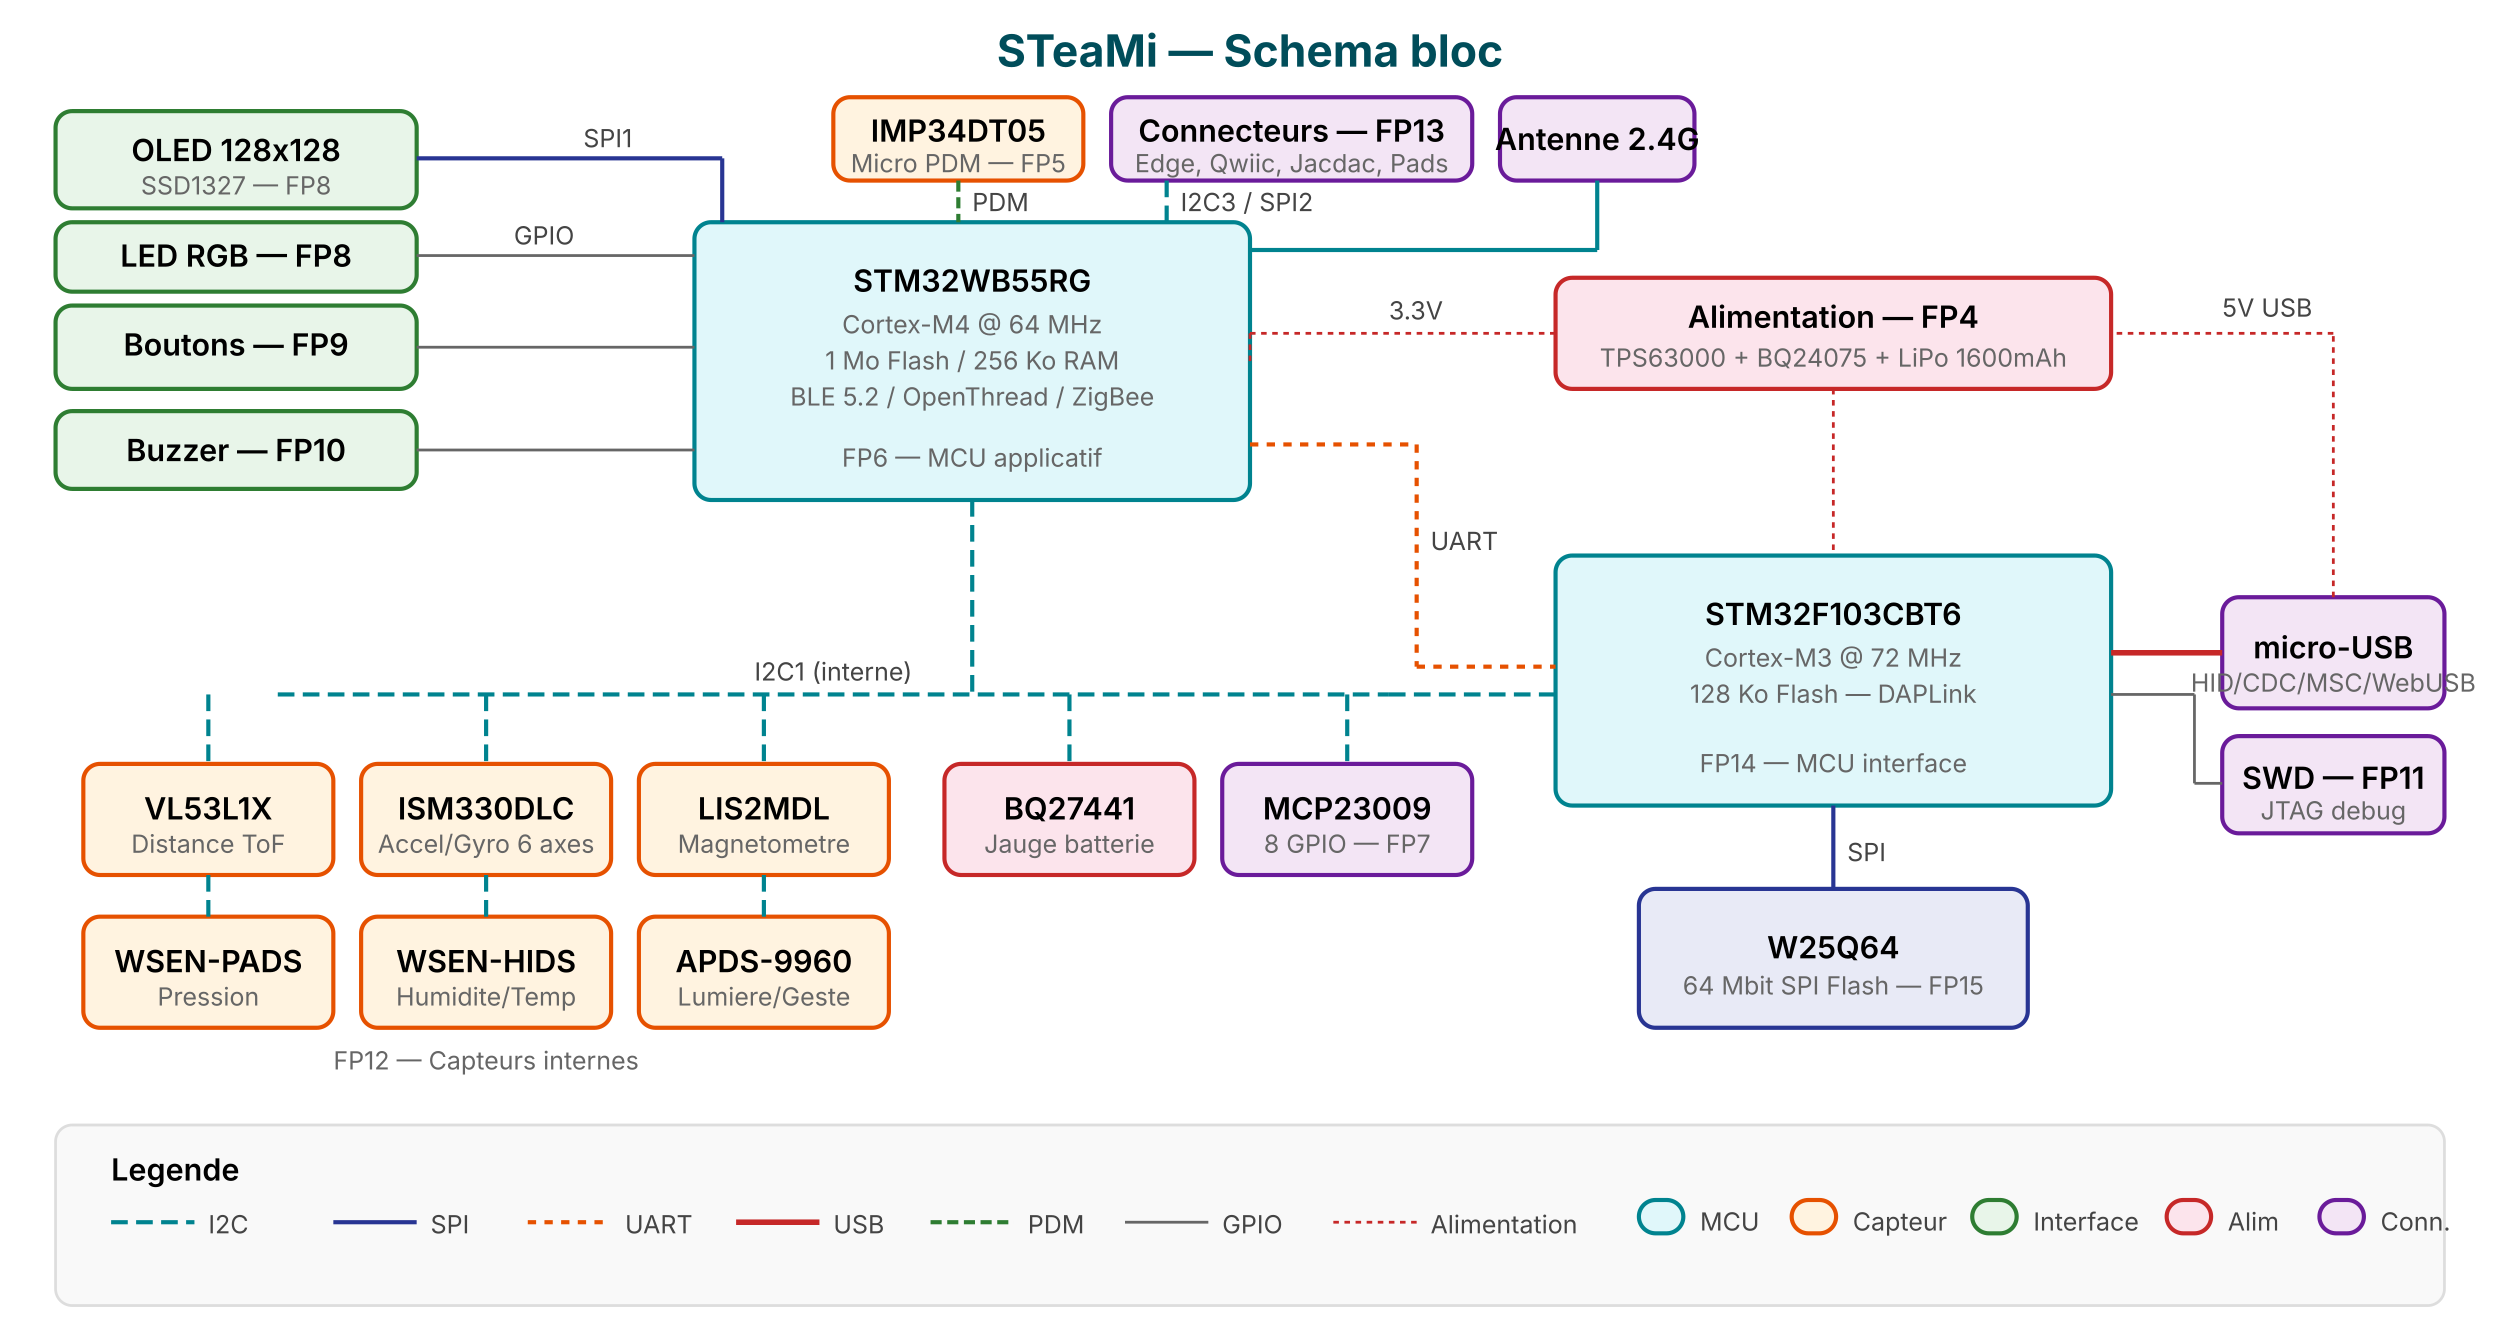
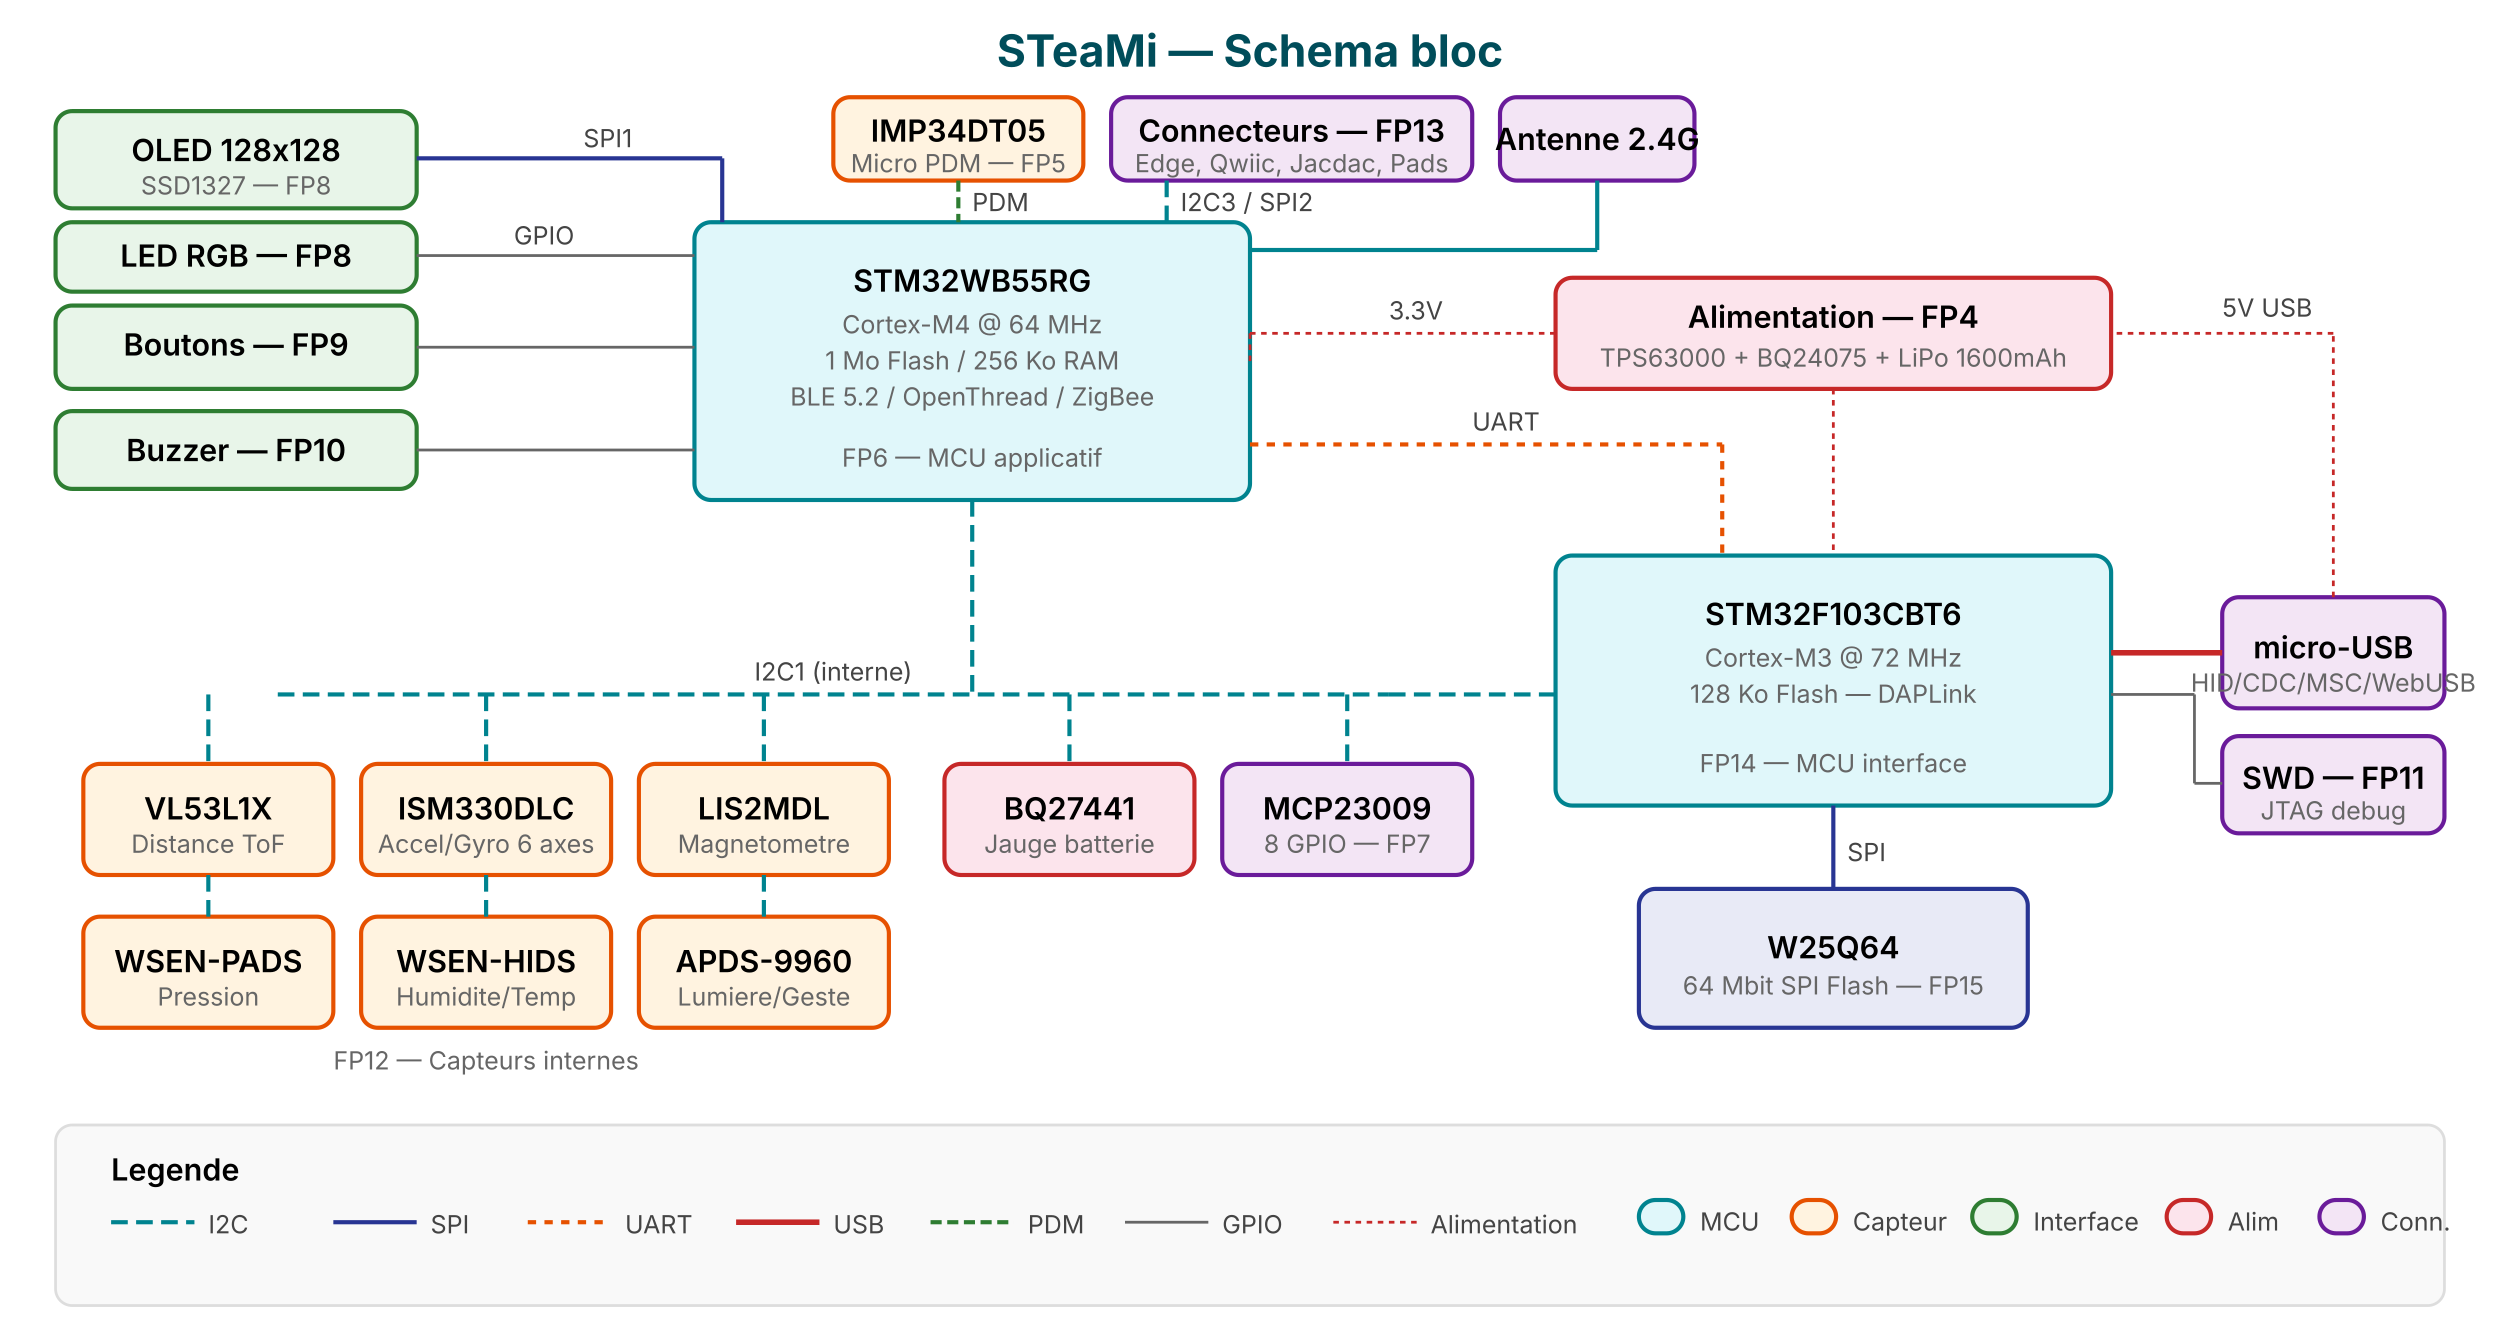
<svg xmlns="http://www.w3.org/2000/svg" viewBox="0 0 900 480" font-family="Inter, -apple-system, sans-serif" font-size="11">
  <defs>
    <style>
      .box { rx: 6; ry: 6; stroke-width: 1.5; }
      .mcu { fill: #e0f7fa; stroke: #00838f; }
      .sensor { fill: #fff3e0; stroke: #e65100; }
      .power { fill: #fce4ec; stroke: #c62828; }
      .ui { fill: #e8f5e9; stroke: #2e7d32; }
      .conn { fill: #f3e5f5; stroke: #6a1b9a; }
      .flash { fill: #e8eaf6; stroke: #283593; }
      .label { font-weight: 600; font-size: 11px; }
      .sublabel { font-size: 9px; fill: #666; }
      .bus { stroke-width: 1.5; fill: none; }
      .bus-i2c { stroke: #00838f; stroke-dasharray: 6,3; }
      .bus-spi { stroke: #283593; }
      .bus-uart { stroke: #e65100; stroke-dasharray: 3,3; }
      .bus-usb { stroke: #c62828; stroke-width: 2; }
      .bus-pwr { stroke: #c62828; stroke-width: 1; stroke-dasharray: 2,2; }
      .bus-pdm { stroke: #2e7d32; stroke-dasharray: 4,2; }
      .bus-gpio { stroke: #666; stroke-width: 1; }
      .title { font-size: 16px; font-weight: 700; fill: #004d5a; }
      .legend-text { font-size: 9px; fill: #444; }
    </style>
  </defs>
  <text x="450" y="24" text-anchor="middle" class="title">STeaMi — Schema bloc</text>
  <rect x="250" y="80" width="200" height="100" class="box mcu" />
  <text x="350" y="105" text-anchor="middle" class="label">STM32WB55RG</text>
  <text x="350" y="120" text-anchor="middle" class="sublabel">Cortex-M4 @ 64 MHz</text>
  <text x="350" y="133" text-anchor="middle" class="sublabel">1 Mo Flash / 256 Ko RAM</text>
  <text x="350" y="146" text-anchor="middle" class="sublabel">BLE 5.2 / OpenThread / ZigBee</text>
  <text x="350" y="168" text-anchor="middle" class="sublabel" fill="#00838f">FP6 — MCU applicatif</text>
  <rect x="540" y="35" width="70" height="30" class="box conn" />
  <text x="575" y="54" text-anchor="middle" class="label" font-size="9">Antenne 2.4G</text>
  <line x1="450" y1="90" x2="575" y2="90" class="bus" stroke="#00838f" stroke-width="1.5" />
  <line x1="575" y1="90" x2="575" y2="65" class="bus" stroke="#00838f" stroke-width="1.5" />
  <rect x="560" y="200" width="200" height="90" class="box mcu" />
  <text x="660" y="225" text-anchor="middle" class="label">STM32F103CBT6</text>
  <text x="660" y="240" text-anchor="middle" class="sublabel">Cortex-M3 @ 72 MHz</text>
  <text x="660" y="253" text-anchor="middle" class="sublabel">128 Ko Flash — DAPLink</text>
  <text x="660" y="278" text-anchor="middle" class="sublabel" fill="#00838f">FP14 — MCU interface</text>
  <rect x="800" y="215" width="80" height="40" class="box conn" />
  <text x="840" y="237" text-anchor="middle" class="label" font-size="9">micro-USB</text>
  <text x="840" y="249" text-anchor="middle" class="sublabel">HID/CDC/MSC/WebUSB</text>
  <line x1="760" y1="235" x2="800" y2="235" class="bus bus-usb" />
-   <line x1="450" y1="160" x2="510" y2="160" class="bus bus-uart" />
-   <line x1="510" y1="160" x2="510" y2="240" class="bus bus-uart" />
-   <line x1="510" y1="240" x2="560" y2="240" class="bus bus-uart" />
-   <text x="515" y="198" class="legend-text" fill="#e65100">UART</text>
+   <line x1="450" y1="160" x2="620" y2="160" class="bus bus-uart" />
+   <line x1="620" y1="160" x2="620" y2="200" class="bus bus-uart" />
+   <text x="530" y="155" class="legend-text" fill="#e65100">UART</text>
  <rect x="590" y="320" width="140" height="50" class="box flash" />
  <text x="660" y="345" text-anchor="middle" class="label">W25Q64</text>
  <text x="660" y="358" text-anchor="middle" class="sublabel">64 Mbit SPI Flash — FP15</text>
  <line x1="660" y1="290" x2="660" y2="320" class="bus bus-spi" />
  <text x="665" y="310" class="legend-text" fill="#283593">SPI</text>
  <line x1="100" y1="250" x2="500" y2="250" class="bus bus-i2c" />
  <text x="300" y="245" text-anchor="middle" class="legend-text" fill="#00838f">I2C1 (interne)</text>
  <line x1="350" y1="180" x2="350" y2="250" class="bus bus-i2c" />
  <line x1="560" y1="250" x2="500" y2="250" class="bus bus-i2c" />
  <rect x="30" y="275" width="90" height="40" class="box sensor" />
  <text x="75" y="295" text-anchor="middle" class="label" font-size="9">VL53L1X</text>
  <text x="75" y="307" text-anchor="middle" class="sublabel">Distance ToF</text>
  <line x1="75" y1="250" x2="75" y2="275" class="bus bus-i2c" />
  <rect x="130" y="275" width="90" height="40" class="box sensor" />
  <text x="175" y="295" text-anchor="middle" class="label" font-size="9">ISM330DLC</text>
  <text x="175" y="307" text-anchor="middle" class="sublabel">Accel/Gyro 6 axes</text>
  <line x1="175" y1="250" x2="175" y2="275" class="bus bus-i2c" />
  <rect x="230" y="275" width="90" height="40" class="box sensor" />
  <text x="275" y="295" text-anchor="middle" class="label" font-size="9">LIS2MDL</text>
  <text x="275" y="307" text-anchor="middle" class="sublabel">Magnetometre</text>
  <line x1="275" y1="250" x2="275" y2="275" class="bus bus-i2c" />
  <rect x="30" y="330" width="90" height="40" class="box sensor" />
  <text x="75" y="350" text-anchor="middle" class="label" font-size="9">WSEN-PADS</text>
  <text x="75" y="362" text-anchor="middle" class="sublabel">Pression</text>
  <line x1="75" y1="315" x2="75" y2="330" class="bus bus-i2c" />
  <rect x="130" y="330" width="90" height="40" class="box sensor" />
  <text x="175" y="350" text-anchor="middle" class="label" font-size="9">WSEN-HIDS</text>
  <text x="175" y="362" text-anchor="middle" class="sublabel">Humidite/Temp</text>
  <line x1="175" y1="315" x2="175" y2="330" class="bus bus-i2c" />
  <rect x="230" y="330" width="90" height="40" class="box sensor" />
  <text x="275" y="350" text-anchor="middle" class="label" font-size="9">APDS-9960</text>
  <text x="275" y="362" text-anchor="middle" class="sublabel">Lumiere/Geste</text>
  <line x1="275" y1="315" x2="275" y2="330" class="bus bus-i2c" />
  <rect x="340" y="275" width="90" height="40" class="box power" />
  <text x="385" y="295" text-anchor="middle" class="label" font-size="9">BQ27441</text>
  <text x="385" y="307" text-anchor="middle" class="sublabel">Jauge batterie</text>
  <line x1="385" y1="250" x2="385" y2="275" class="bus bus-i2c" />
  <rect x="440" y="275" width="90" height="40" class="box conn" />
  <text x="485" y="295" text-anchor="middle" class="label" font-size="9">MCP23009</text>
  <text x="485" y="307" text-anchor="middle" class="sublabel">8 GPIO — FP7</text>
  <line x1="485" y1="250" x2="485" y2="275" class="bus bus-i2c" />
  <text x="175" y="385" text-anchor="middle" class="sublabel" fill="#e65100">FP12 — Capteurs internes</text>
  <rect x="300" y="35" width="90" height="30" class="box sensor" />
  <text x="345" y="51" text-anchor="middle" class="label" font-size="9">IMP34DT05</text>
  <text x="345" y="62" text-anchor="middle" class="sublabel">Micro PDM — FP5</text>
  <line x1="345" y1="65" x2="345" y2="80" class="bus bus-pdm" />
  <text x="350" y="76" class="legend-text" fill="#2e7d32">PDM</text>
  <rect x="20" y="40" width="130" height="35" class="box ui" />
  <text x="85" y="58" text-anchor="middle" class="label" font-size="10">OLED 128x128</text>
  <text x="85" y="70" text-anchor="middle" class="sublabel">SSD1327 — FP8</text>
  <line x1="150" y1="57" x2="260" y2="57" class="bus bus-spi" />
  <line x1="260" y1="57" x2="260" y2="80" class="bus bus-spi" />
  <text x="210" y="53" class="legend-text" fill="#283593">SPI1</text>
  <rect x="20" y="80" width="130" height="25" class="box ui" />
  <text x="85" y="96" text-anchor="middle" class="label" font-size="9">LED RGB — FP8</text>
  <line x1="150" y1="92" x2="250" y2="92" class="bus bus-gpio" />
  <text x="185" y="88" class="legend-text" fill="#666">GPIO</text>
  <rect x="20" y="110" width="130" height="30" class="box ui" />
  <text x="85" y="128" text-anchor="middle" class="label" font-size="9">Boutons — FP9</text>
  <line x1="150" y1="125" x2="250" y2="125" class="bus bus-gpio" />
  <rect x="20" y="148" width="130" height="28" class="box ui" />
  <text x="85" y="166" text-anchor="middle" class="label" font-size="9">Buzzer — FP10</text>
  <line x1="150" y1="162" x2="250" y2="162" class="bus bus-gpio" />
  <rect x="560" y="100" width="200" height="40" class="box power" />
  <text x="660" y="118" text-anchor="middle" class="label" font-size="10">Alimentation — FP4</text>
  <text x="660" y="132" text-anchor="middle" class="sublabel">TPS63000 + BQ24075 + LiPo 1600mAh</text>
  <line x1="660" y1="140" x2="660" y2="200" class="bus bus-pwr" stroke-dasharray="2,4" />
  <line x1="560" y1="120" x2="450" y2="120" class="bus bus-pwr" />
  <line x1="450" y1="120" x2="450" y2="130" class="bus bus-pwr" />
  <text x="500" y="115" class="legend-text" fill="#c62828">3.3V</text>
  <line x1="840" y1="215" x2="840" y2="120" class="bus bus-pwr" />
  <line x1="840" y1="120" x2="760" y2="120" class="bus bus-pwr" />
  <text x="800" y="114" class="legend-text" fill="#c62828">5V USB</text>
  <rect x="400" y="35" width="130" height="30" class="box conn" />
  <text x="465" y="51" text-anchor="middle" class="label" font-size="9">Connecteurs — FP13</text>
  <text x="465" y="62" text-anchor="middle" class="sublabel">Edge, Qwiic, Jacdac, Pads</text>
  <line x1="420" y1="65" x2="420" y2="80" class="bus bus-i2c" stroke="#6a1b9a" />
  <text x="425" y="76" class="legend-text" fill="#6a1b9a">I2C3 / SPI2</text>
  <rect x="800" y="265" width="80" height="35" class="box conn" />
  <text x="840" y="284" text-anchor="middle" class="label" font-size="9">SWD — FP11</text>
  <text x="840" y="295" text-anchor="middle" class="sublabel">JTAG debug</text>
  <line x1="760" y1="250" x2="790" y2="250" class="bus bus-gpio" />
  <line x1="790" y1="250" x2="790" y2="282" class="bus bus-gpio" />
  <line x1="790" y1="282" x2="800" y2="282" class="bus bus-gpio" />
  <rect x="20" y="405" width="860" height="65" rx="6" fill="#f9f9f9" stroke="#ddd" />
  <text x="40" y="425" class="label" font-size="10">Legende</text>
  <line x1="40" y1="440" x2="70" y2="440" class="bus bus-i2c" />
  <text x="75" y="444" class="legend-text">I2C</text>
  <line x1="120" y1="440" x2="150" y2="440" class="bus bus-spi" />
  <text x="155" y="444" class="legend-text">SPI</text>
  <line x1="190" y1="440" x2="220" y2="440" class="bus bus-uart" />
  <text x="225" y="444" class="legend-text">UART</text>
  <line x1="265" y1="440" x2="295" y2="440" class="bus bus-usb" />
  <text x="300" y="444" class="legend-text">USB</text>
  <line x1="335" y1="440" x2="365" y2="440" class="bus bus-pdm" />
  <text x="370" y="444" class="legend-text">PDM</text>
  <line x1="405" y1="440" x2="435" y2="440" class="bus bus-gpio" />
  <text x="440" y="444" class="legend-text">GPIO</text>
  <line x1="480" y1="440" x2="510" y2="440" class="bus bus-pwr" />
  <text x="515" y="444" class="legend-text">Alimentation</text>
  <rect x="590" y="432" width="16" height="12" class="box mcu" />
  <text x="612" y="443" class="legend-text">MCU</text>
  <rect x="645" y="432" width="16" height="12" class="box sensor" />
  <text x="667" y="443" class="legend-text">Capteur</text>
  <rect x="710" y="432" width="16" height="12" class="box ui" />
  <text x="732" y="443" class="legend-text">Interface</text>
  <rect x="780" y="432" width="16" height="12" class="box power" />
  <text x="802" y="443" class="legend-text">Alim</text>
  <rect x="835" y="432" width="16" height="12" class="box conn" />
  <text x="857" y="443" class="legend-text">Conn.</text>
</svg>
